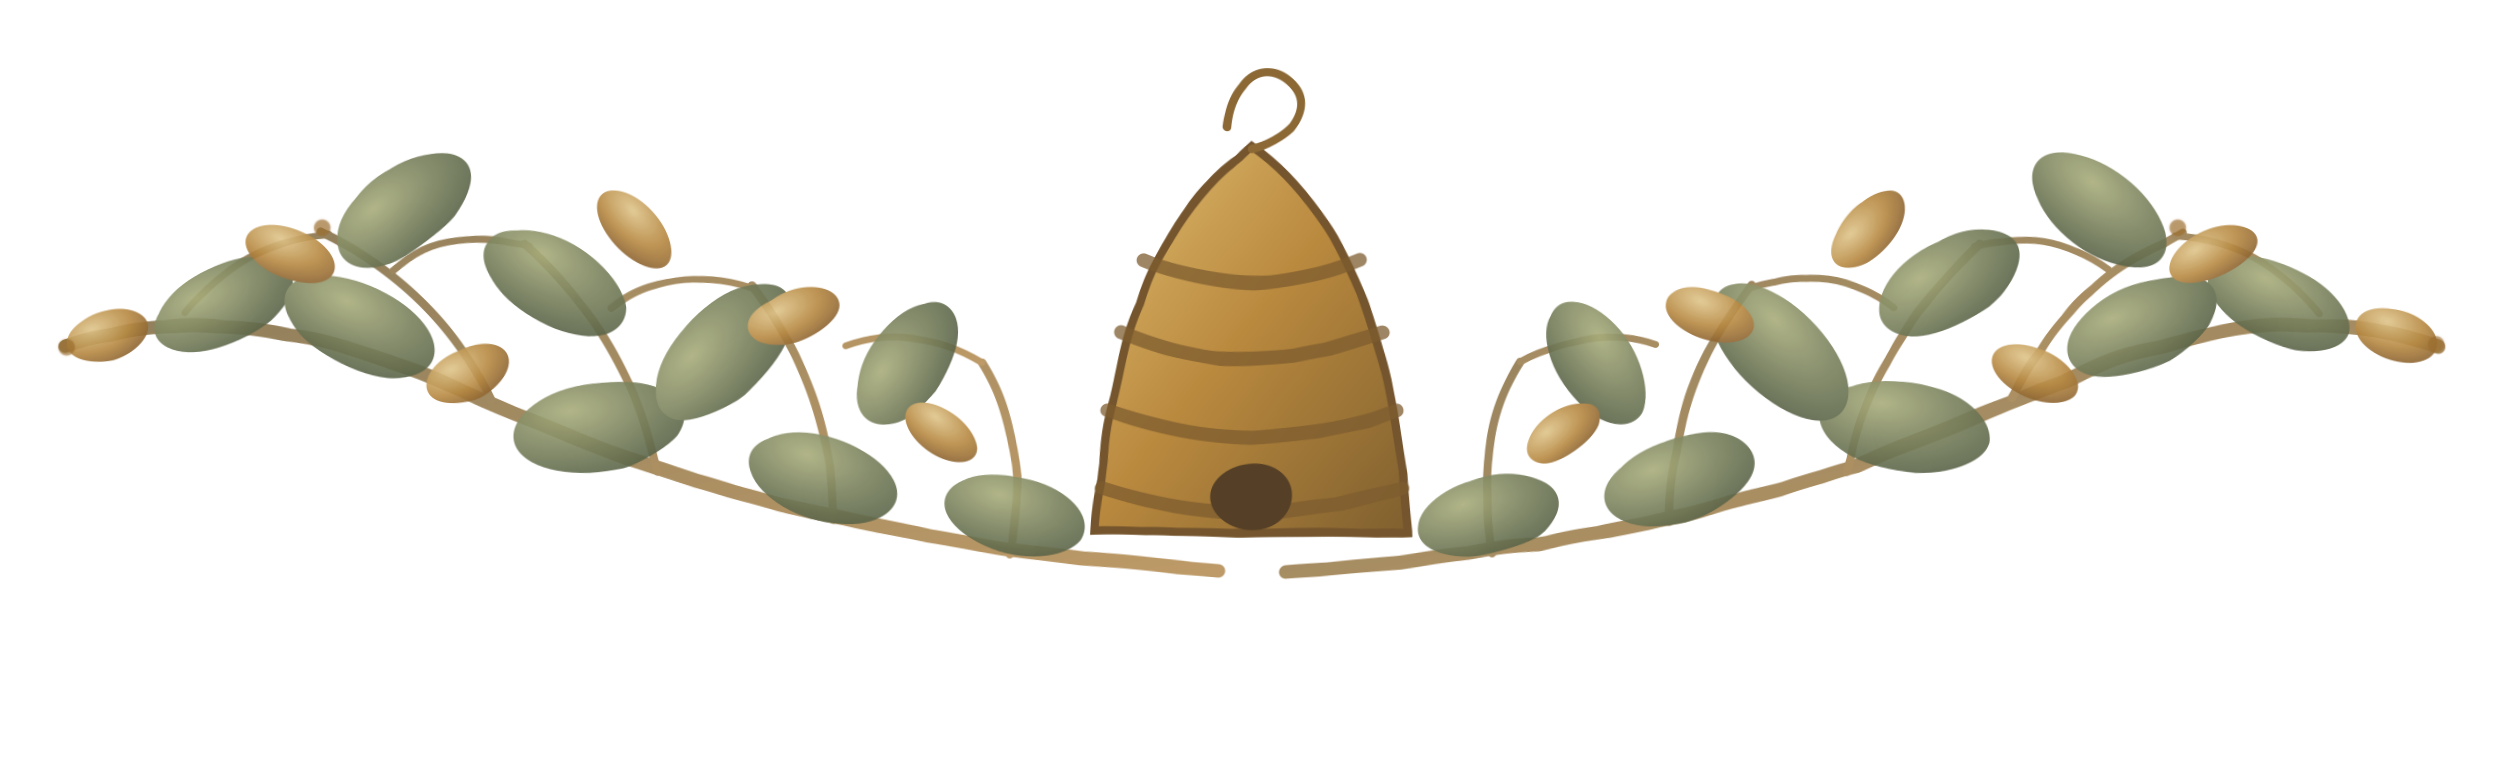
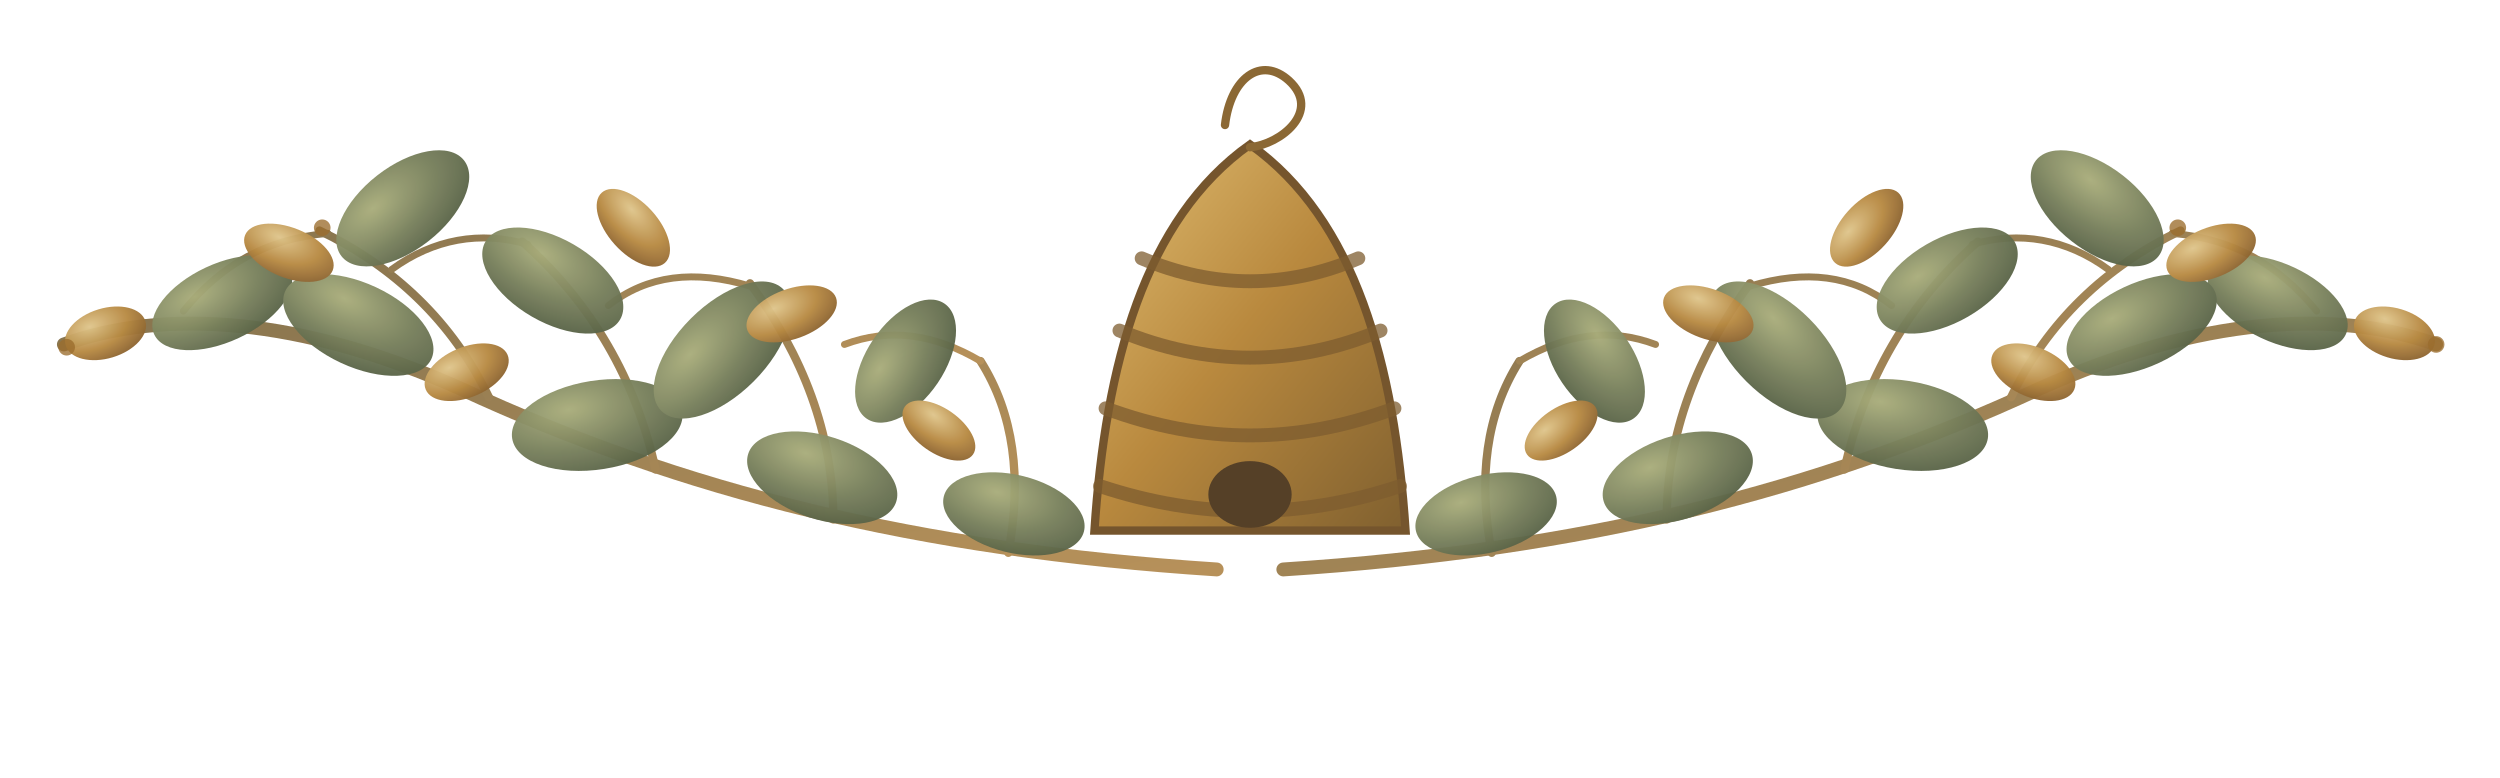
<svg xmlns="http://www.w3.org/2000/svg" viewBox="0 0 900 280" role="img" aria-label="">
  <defs>
    <linearGradient id="branch" x1="0" y1="0" x2="1" y2="1">
      <stop offset="0" stop-color="#7e6940" />
      <stop offset="1" stop-color="#b1884c" />
    </linearGradient>
    <radialGradient id="green" cx="35%" cy="28%" r="78%">
      <stop offset="0" stop-color="#a9ad7b" />
      <stop offset=".58" stop-color="#78805c" />
      <stop offset="1" stop-color="#596347" />
    </radialGradient>
    <radialGradient id="gold" cx="34%" cy="28%" r="78%">
      <stop offset="0" stop-color="#dfc58b" />
      <stop offset=".6" stop-color="#b78942" />
      <stop offset="1" stop-color="#8c6330" />
    </radialGradient>
    <linearGradient id="hive" x1="0" y1="0" x2="1" y2="1">
      <stop offset="0" stop-color="#e0bd72" />
      <stop offset=".48" stop-color="#b9893e" />
      <stop offset="1" stop-color="#80602f" />
    </linearGradient>
    <filter id="watercolour" x="-15%" y="-20%" width="130%" height="140%">
      <feTurbulence baseFrequency=".018" numOctaves="2" seed="8" result="noise" />
      <feDisplacementMap in="SourceGraphic" in2="noise" scale="2.2" />
    </filter>
    <filter id="soft">
      <feGaussianBlur stdDeviation=".45" />
    </filter>
  </defs>
-   <g fill="none" stroke="url(#branch)" stroke-linecap="round" opacity=".85" filter="url(#watercolour)">
+   <g fill="none" stroke="url(#branch)" stroke-linecap="round" opacity=".92">
    <path d="M438 205C330 198 246 177 166 140 108 114 59 111 23 124" stroke-width="5" />
    <path d="M462 205C570 198 654 177 734 140 792 114 841 111 877 124" stroke-width="5" />
    <path d="M176 143c-13-27-34-47-61-60M236 169c-7-32-23-60-48-82M300 187c0-31-11-59-30-85M363 199c5-27 2-50-10-69" stroke-width="3" />
    <path d="M724 143c13-27 34-47 61-60M664 169c7-32 23-60 48-82M600 187c0-31 11-59 30-85M537 199c-5-27-2-50 10-69" stroke-width="3" />
    <path d="M118 84c-22 2-38 11-52 28M190 88c-17-5-34-2-49 9M270 103c-20-6-37-4-51 7M353 130c-17-10-33-12-49-6" stroke-width="2.5" />
    <path d="M782 84c22 2 38 11 52 28M710 88c17-5 34-2 49 9M630 103c20-6 37-4 51 7M547 130c17-10 33-12 49-6" stroke-width="2.5" />
  </g>
-   <g opacity=".9" filter="url(#watercolour)">
+   <g opacity=".96">
    <g fill="url(#green)">
      <ellipse cx="80" cy="109" rx="27" ry="14" transform="rotate(-25 80 109)" />
      <ellipse cx="129" cy="117" rx="29" ry="15" transform="rotate(25 129 117)" />
      <ellipse cx="145" cy="75" rx="28" ry="15" transform="rotate(-38 145 75)" />
      <ellipse cx="199" cy="101" rx="28" ry="15" transform="rotate(30 199 101)" />
      <ellipse cx="215" cy="153" rx="31" ry="16" transform="rotate(-9 215 153)" />
      <ellipse cx="260" cy="126" rx="31" ry="16" transform="rotate(-45 260 126)" />
      <ellipse cx="296" cy="172" rx="28" ry="15" transform="rotate(18 296 172)" />
      <ellipse cx="326" cy="130" rx="25" ry="14" transform="rotate(-56 326 130)" />
      <ellipse cx="365" cy="185" rx="26" ry="14" transform="rotate(14 365 185)" />
      <ellipse cx="820" cy="109" rx="27" ry="14" transform="rotate(25 820 109)" />
      <ellipse cx="771" cy="117" rx="29" ry="15" transform="rotate(-25 771 117)" />
      <ellipse cx="755" cy="75" rx="28" ry="15" transform="rotate(38 755 75)" />
      <ellipse cx="701" cy="101" rx="28" ry="15" transform="rotate(-30 701 101)" />
      <ellipse cx="685" cy="153" rx="31" ry="16" transform="rotate(9 685 153)" />
      <ellipse cx="640" cy="126" rx="31" ry="16" transform="rotate(45 640 126)" />
      <ellipse cx="604" cy="172" rx="28" ry="15" transform="rotate(-18 604 172)" />
      <ellipse cx="574" cy="130" rx="25" ry="14" transform="rotate(56 574 130)" />
      <ellipse cx="535" cy="185" rx="26" ry="14" transform="rotate(-14 535 185)" />
    </g>
    <g fill="url(#gold)">
      <ellipse cx="38" cy="120" rx="15" ry="9" transform="rotate(-17 38 120)" />
      <ellipse cx="104" cy="91" rx="17" ry="9" transform="rotate(22 104 91)" />
      <ellipse cx="168" cy="134" rx="16" ry="9" transform="rotate(-23 168 134)" />
      <ellipse cx="228" cy="82" rx="17" ry="9" transform="rotate(48 228 82)" />
      <ellipse cx="285" cy="113" rx="17" ry="9" transform="rotate(-20 285 113)" />
      <ellipse cx="338" cy="155" rx="15" ry="8" transform="rotate(35 338 155)" />
      <ellipse cx="862" cy="120" rx="15" ry="9" transform="rotate(17 862 120)" />
      <ellipse cx="796" cy="91" rx="17" ry="9" transform="rotate(-22 796 91)" />
      <ellipse cx="732" cy="134" rx="16" ry="9" transform="rotate(23 732 134)" />
      <ellipse cx="672" cy="82" rx="17" ry="9" transform="rotate(-48 672 82)" />
      <ellipse cx="615" cy="113" rx="17" ry="9" transform="rotate(20 615 113)" />
      <ellipse cx="562" cy="155" rx="15" ry="8" transform="rotate(-35 562 155)" />
    </g>
  </g>
-   <g filter="url(#watercolour)">
+   <g>
    <path d="M394 191c4-60 18-112 56-139 38 27 52 79 56 139Z" fill="url(#hive)" stroke="#75552d" stroke-width="3" />
    <path d="M411 93c26 11 52 11 78 0M403 119c31 13 63 13 94 0M398 147c35 13 69 13 104 0M396 175c36 12 72 12 108 0" fill="none" stroke="#7e5c2f" stroke-width="5" stroke-linecap="round" opacity=".75" />
    <ellipse cx="450" cy="178" rx="15" ry="12" fill="#554027" />
    <path d="M441 45c2-17 13-25 23-16 12 11-3 23-14 24" fill="none" stroke="#8b6834" stroke-width="3" stroke-linecap="round" />
  </g>
-   <g fill="#9b6d2d" opacity=".7" filter="url(#soft)">
+   <g fill="#9b6d2d" opacity=".78">
    <circle cx="24" cy="125" r="3" />
    <circle cx="877" cy="124" r="3" />
    <circle cx="116" cy="82" r="3" />
    <circle cx="784" cy="82" r="3" />
  </g>
</svg>
